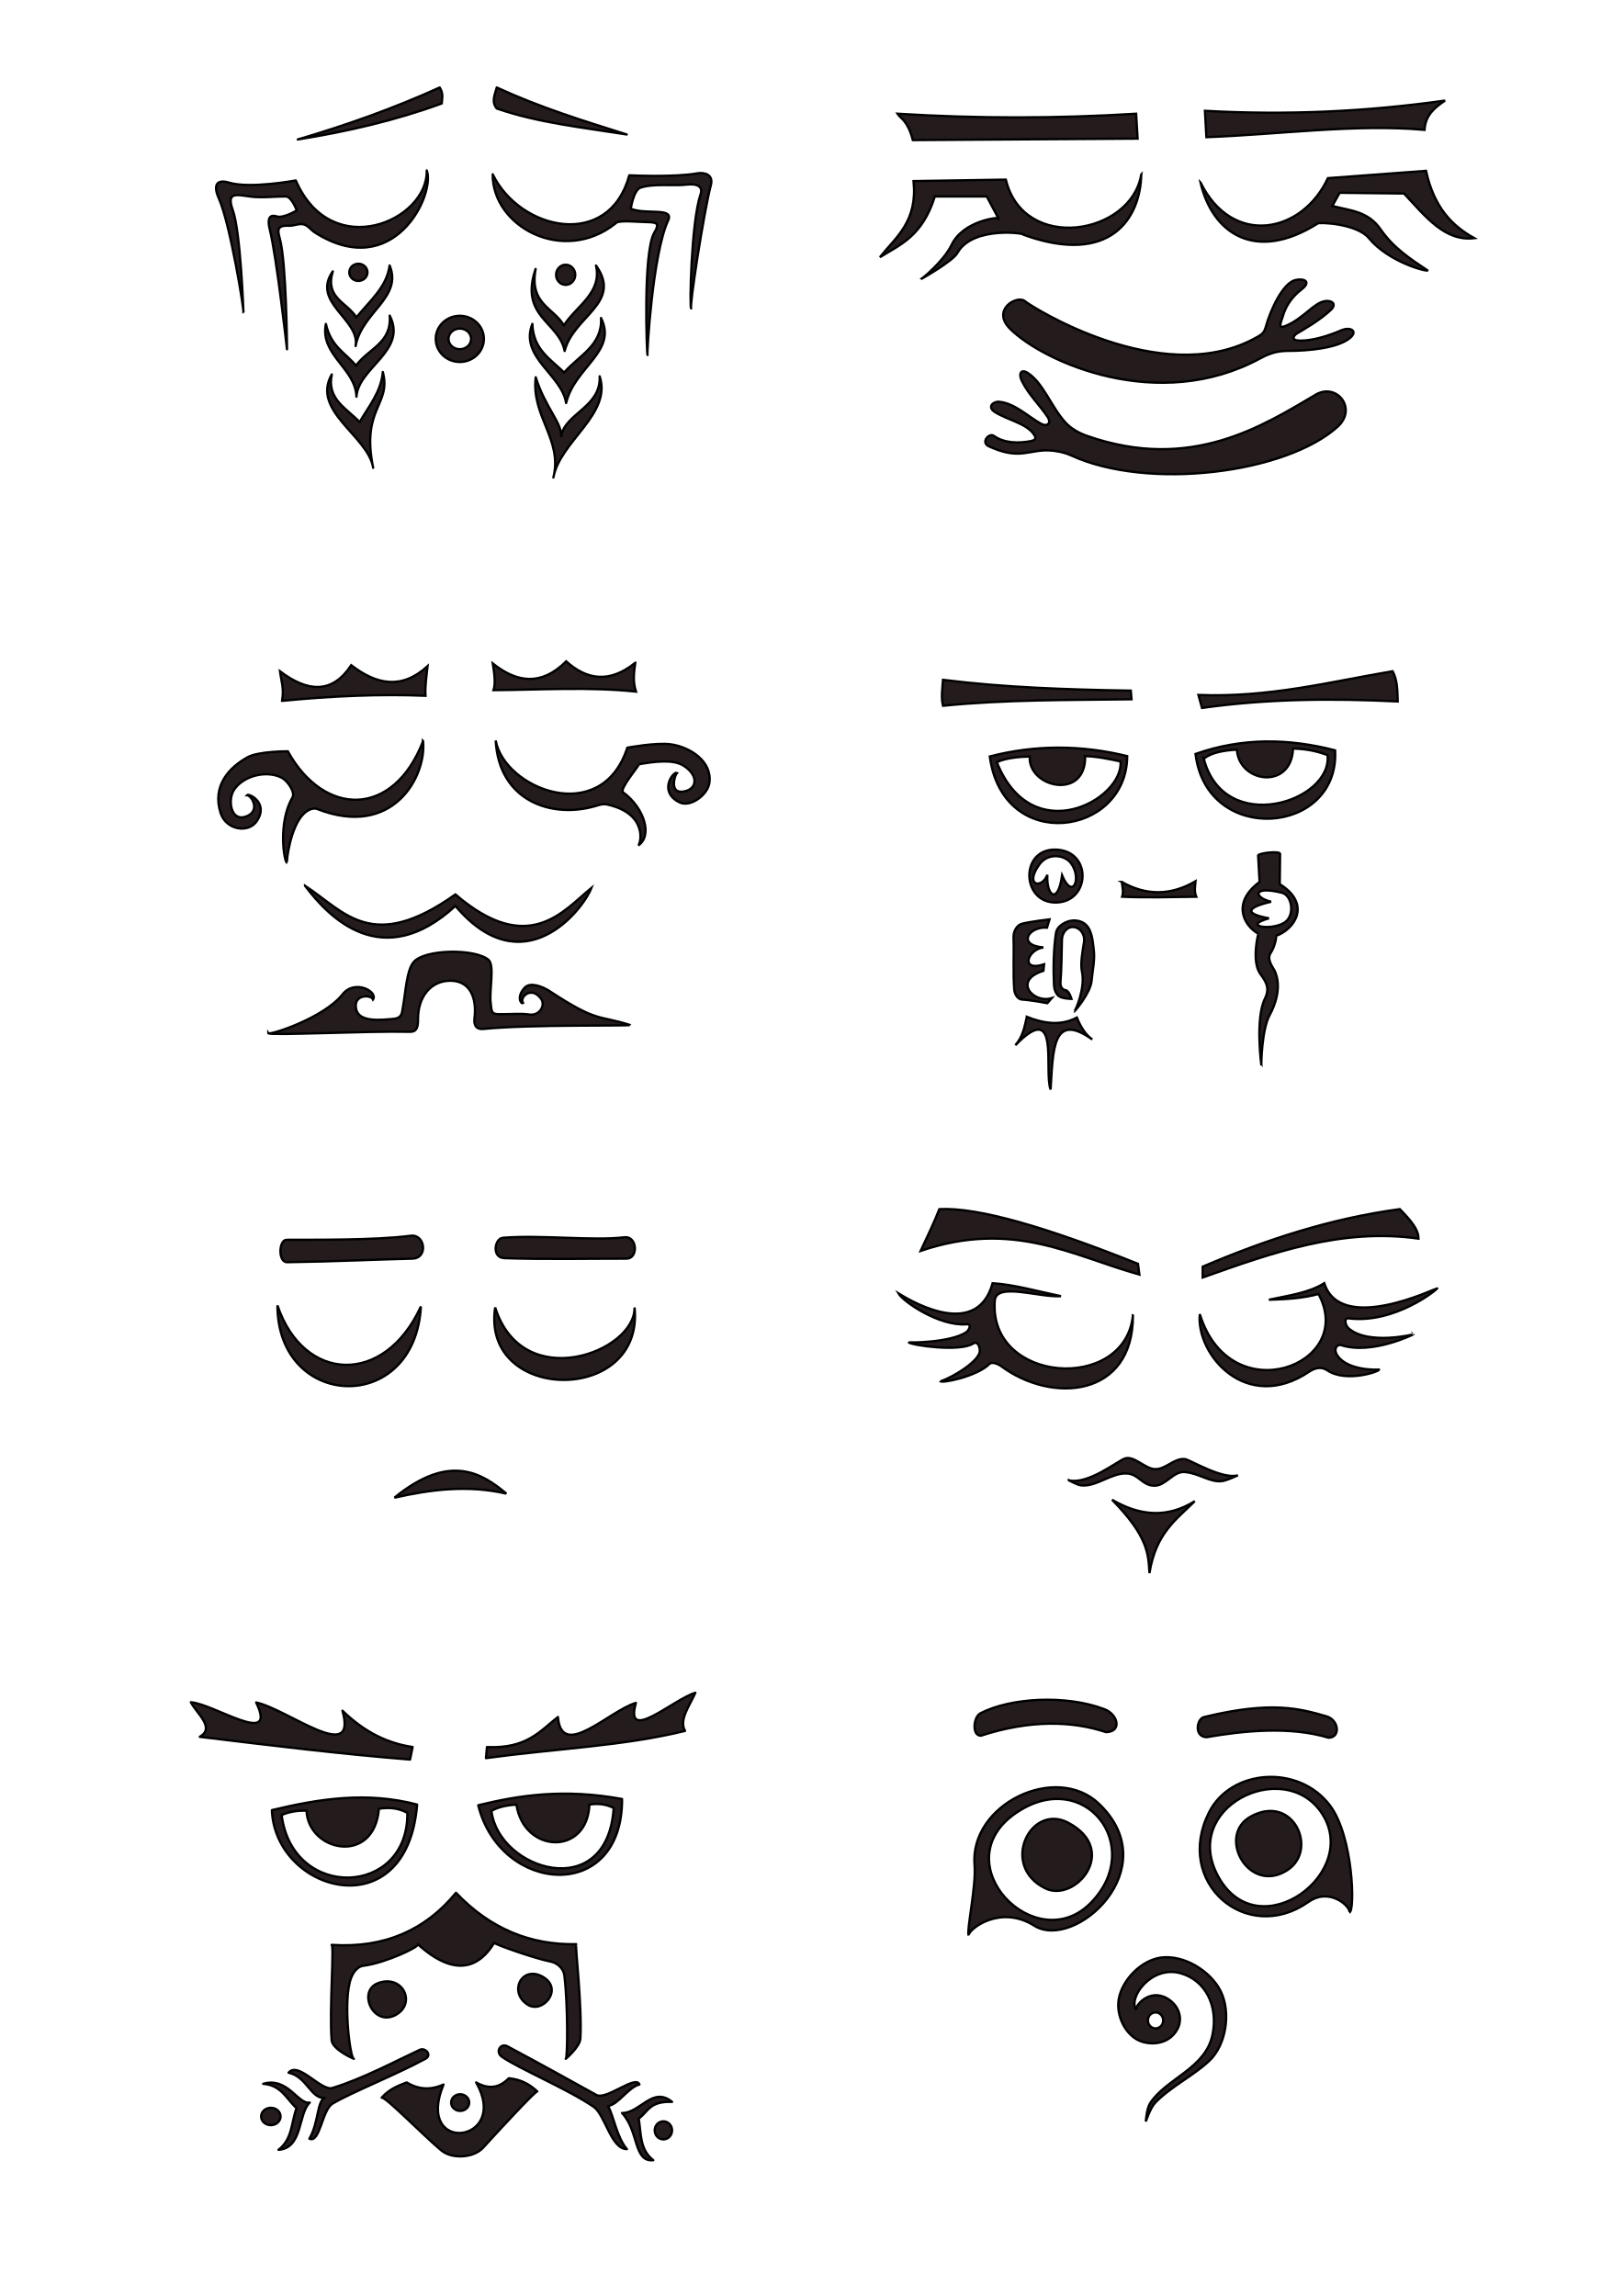
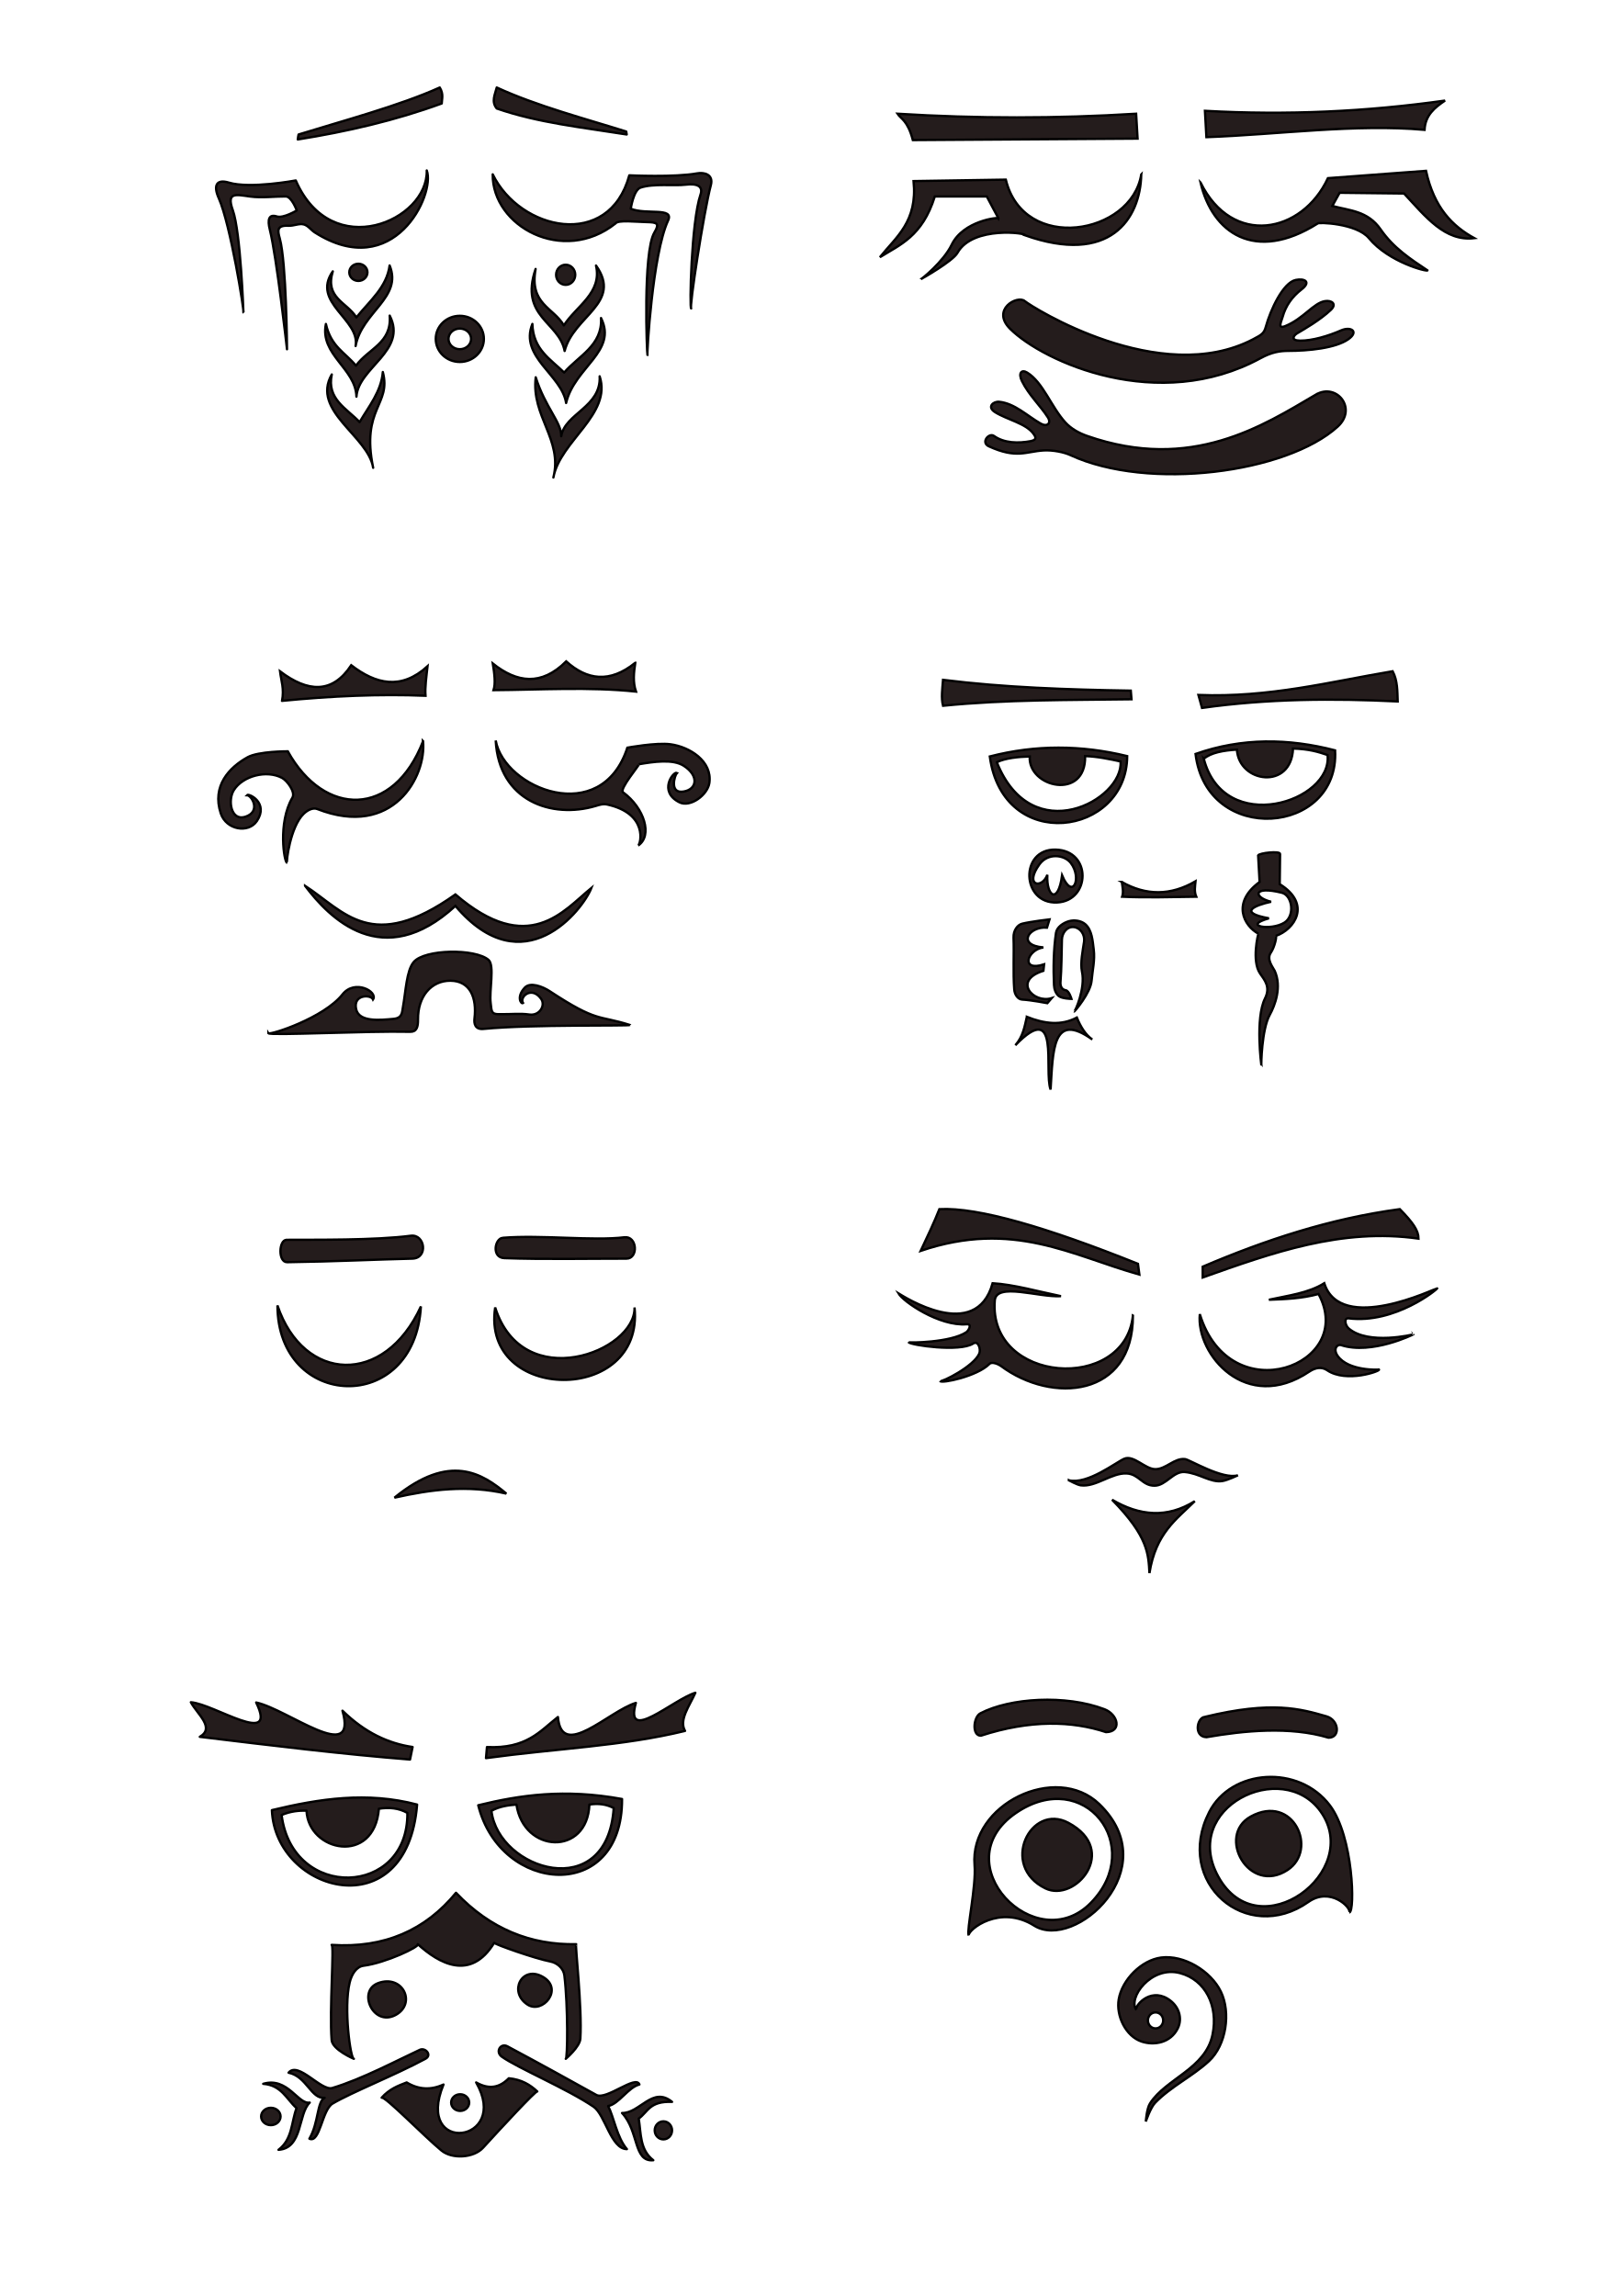
<svg xmlns="http://www.w3.org/2000/svg" width="210mm" height="297mm" viewBox="0 0 210 297" version="1.1" id="svg8">
  <defs id="defs2" />
  <g id="layer1">
    <path id="path838" style="opacity:1;fill:#241c1c;fill-rule:evenodd;stroke:#000000;stroke-width:0.3;stroke-linecap:butt;stroke-linejoin:miter;stroke-miterlimit:4;stroke-dasharray:none;stroke-opacity:1" d="m 170.198,51.037 c 2.657,-1.557 5.403,1.796 2.812,4.151 -6.59,5.989 -24.485,8.358 -34.579,3.682 -0.792,-0.367 -2.234,-0.673 -3.448,-0.603 -2.326,0.135 -3.493,1.114 -7.096,-0.536 -1.074,-0.491 0.018,-1.806 0.669,-1.339 1.314,0.941 3.166,0.974 4.753,0.669 0.93,-0.179 0.565,-0.658 0.335,-0.971 -0.98,-1.333 -3.401,-1.801 -4.954,-2.778 -1.085,-0.683 -0.209,-1.413 0.536,-1.339 2.006,0.2 3.606,1.809 5.356,2.812 0.841,0.482 1.43,-0.028 0.937,-0.803 -0.938,-1.477 -2.46,-2.878 -3.347,-4.686 -0.497,-1.012 -0.069,-1.555 0.669,-1.105 2.057,1.254 3.106,4.434 4.954,6.46 0.743,0.814 1.771,1.377 2.812,1.741 13.5,4.714 22.803,-1.377 29.591,-5.356 z M 132.548,38.951 c -0.967,-0.83 -4.413,1.101 -1.894,3.598 4.29,4.253 19.127,10.999 32.38,3.787 1.442,-0.785 2.492,-0.945 3.598,-0.947 2.558,-0.004 6.101,-0.334 7.764,-1.515 1.406,-0.999 0.305,-1.685 -0.947,-1.136 -1.657,0.726 -3.735,1.343 -5.302,1.326 -1.294,-0.014 -0.829,-0.681 -0.379,-0.947 0.868,-0.513 2.95,-1.701 4.355,-3.03 0.822,-0.777 0.092,-1.273 -0.757,-1.136 -1.493,0.241 -2.774,2.26 -5.113,3.219 -1.086,0.446 -0.532,-0.578 -0.379,-1.136 0.413,-1.507 1.263,-2.669 2.462,-3.598 1.293,-1.002 0.358,-1.451 -0.746,-1.225 -1.658,0.34 -3.284,3.903 -3.866,6.028 -0.24,0.875 -0.511,1.045 -1.637,1.635 -12.065,6.327 -28.705,-4.207 -29.54,-4.923 z m 22.723,-15.338 c 4.11,8.345 13.132,6.616 16.474,-0.568 l 12.687,-0.947 c 1.055,4.812 3.437,7.161 6.249,8.71 -3.793,0.463 -6.288,-2.766 -9.089,-5.775 l -8.332,-0.095 -0.947,1.704 c 2.237,0.599 4.589,0.628 6.249,3.03 1.678,2.429 3.895,3.855 6.059,5.302 0.023,0.209 -4.967,-1.016 -7.574,-4.166 -1.611,-1.946 -6.628,-2.085 -6.628,-1.894 -8.145,5.137 -13.653,1.169 -15.149,-5.302 z m -7.669,-1.041 c -1.275,7.803 -15.203,10.203 -17.516,0.663 l -11.93,0.189 c 0.529,5.263 -2.257,7.211 -4.355,9.847 2.564,-1.603 5.49,-2.681 7.101,-7.858 l 6.722,-2e-6 1.515,2.84 c 0.068,-0.204 -4.553,0.284 -6.059,3.408 -1.056,2.191 -3.955,4.513 -3.977,4.45 0.082,-0.041 4.122,-2.308 4.734,-3.408 1.985,-3.566 9.182,-2.521 8.71,-2.272 10.956,3.892 14.933,-2.065 15.054,-7.858 z m 8.426,-4.829 -0.189,-3.408 c 10.61,0.591 20.95,0.103 31.055,-1.326 -1.335,0.901 -2.558,1.892 -2.651,3.787 -8.963,-0.789 -18.797,0.601 -28.214,0.947 z M 116.074,14.713 c 10.288,0.631 20.577,0.631 30.865,0 l 0.189,3.219 -29.066,0.189 c -0.675,-2.571 -1.557,-2.742 -1.988,-3.408 z" />
    <path id="path831" style="opacity:1;fill:#241c1c;fill-rule:evenodd;stroke:#000000;stroke-width:0.3;stroke-linecap:butt;stroke-linejoin:miter;stroke-miterlimit:4;stroke-dasharray:none;stroke-opacity:1" d="m 143.826,193.998 c 3.567,2.101 7.133,2.423 10.7,0.186 -2.36,2.351 -5.039,4.115 -5.862,9.304 -0.146,-2.391 -0.11,-4.687 -4.838,-9.49 z m -5.583,-2.512 c 2.4,0.582 6.118,-2.349 7.164,-2.791 1.221,-0.515 2.676,1.334 4.001,1.349 1.412,0.016 2.459,-1.47 3.861,-1.303 0.58,0.069 4.898,2.705 6.839,2.093 0,0 -1.32,0.633 -1.996,0.744 -1.551,0.255 -2.993,-1.01 -4.889,-1.163 -1.482,-0.12 -2.421,1.764 -3.908,1.768 -1.584,0.004 -2.001,-1.49 -3.582,-1.582 -1.969,-0.114 -3.999,1.796 -5.955,1.535 -0.469,-0.062 -1.535,-0.651 -1.535,-0.651 z m 8.281,-21.307 c -1.057,10.007 -18.722,8.77 -17.864,-1.954 0.191,-2.384 5.707,-0.372 8.56,-0.558 -2.974,-0.613 -6.088,-1.507 -8.839,-1.675 -2.178,7.806 -11.593,1.66 -12.189,1.303 0.627,1.083 5.279,4.286 8.822,4.007 0.784,-0.062 0.229,0.846 -0.028,1.019 -2.031,1.369 -7.471,1.393 -7.492,1.301 0.302,0.388 6.632,1.302 8.367,0.175 0.678,-0.44 1.018,0.755 0.792,1.292 -0.699,1.664 -4.859,3.73 -5.066,3.557 0.168,0.353 4.788,-0.604 6.369,-2.205 0.366,-0.37 1.26,0.08 1.496,0.256 6.632,4.95 17.111,4.043 17.07,-6.519 z m 8.653,-0.186 c 3.921,12.744 20.336,6.57 15.352,-2.605 -2.197,0.592 -4.308,0.665 -6.42,0.744 2.479,-0.549 5.096,-0.852 7.164,-2.14 2.125,6.665 14.387,0.651 14.608,0.651 0.114,0.068 -5.456,4.644 -11.461,3.891 -0.627,-0.079 -0.463,0.894 0.011,1.305 2.535,2.199 8.388,0.78 8.38,0.758 0.017,0.013 -5.41,2.691 -9.352,1.405 -0.491,-0.16 -1.1,0.464 -0.456,1.389 1.378,1.98 5.338,1.799 5.342,1.766 0.275,0.175 -4.211,1.786 -6.699,0.093 -0.667,-0.454 -1.472,-0.388 -2.326,0.186 -8.13,5.466 -14.656,-2.239 -14.143,-7.443 z m -7.816,-5.117 -0.186,-1.396 c -11.72,-4.698 -20.655,-7.333 -25.68,-7.071 -0.643,1.636 -1.534,3.519 -2.419,5.397 11.964,-4.048 19.571,0.619 28.285,3.07 z m 8.188,0.372 v -1.396 c 8.069,-3.447 16.437,-6.221 25.494,-7.443 1.708,1.744 2.42,2.768 2.419,3.815 -9.954,-1.412 -18.926,1.842 -27.913,5.024 z" />
    <path id="path843" style="opacity:1;fill:#241c1c;fill-rule:evenodd;stroke:#000000;stroke-width:0.3;stroke-linecap:butt;stroke-linejoin:miter;stroke-miterlimit:4;stroke-dasharray:none;stroke-opacity:1" d="m 34.71,133.656 c 0.256,0.256 7.177,-1.982 9.583,-5.024 1.61,-2.036 4.619,-0.333 3.954,0.651 -0.284,-0.659 -2.614,-0.673 -2.187,1.256 0.377,1.705 3.099,1.416 4.838,1.256 1.146,-0.106 1.092,-0.843 1.21,-1.489 0.377,-2.075 0.459,-4.746 1.396,-5.862 1.405,-1.673 7.953,-1.768 9.677,-0.279 0.819,0.707 0.07,3.996 0.279,5.583 0.122,0.925 0.024,1.433 0.977,1.442 1.951,0.019 2.743,-0.132 4.047,0.046 1.307,0.179 2.115,-1.191 1.489,-2.047 -1.243,-1.7 -2.826,-0.204 -2.326,0.558 -0.238,0.204 -0.913,-0.792 0.233,-2 0.717,-0.756 2.317,-0.122 3.21,0.465 6.255,4.112 6.234,3.055 10.374,4.373 -0.063,0.162 -12.73,-0.091 -18.934,0.512 -1.115,0.108 -1.238,-0.727 -1.163,-1.349 0.326,-2.698 -0.57,-4.875 -3.117,-4.885 -2.495,-0.01 -4.221,2.053 -4.187,5.024 0.011,0.965 -0.174,1.602 -1.023,1.582 -5.663,-0.132 -18.121,0.519 -18.33,0.186 z m 4.745,-19.074 c 5.121,3.345 8.615,8.804 19.446,1.117 9.466,8.143 14.016,2.072 17.585,-0.837 -1.053,2.765 -8.767,12.733 -17.585,2.326 -9.432,8.662 -16.33,1.532 -19.446,-2.605 z M 54.714,95.881 c 0.457,4.539 -3.875,12.61 -13.677,8.773 -0.474,-0.185 -1.152,0.024 -1.768,0.624 -1.74,1.696 -2.272,6.27 -2.14,6.327 -0.37,0 -1.226,-5.184 0.69,-8.428 0.424,-0.718 -0.681,-2.2 -1.341,-2.551 -2.018,-1.071 -5.083,-0.249 -6.234,1.582 -0.819,1.304 -0.379,4.045 1.489,3.443 2.063,-0.666 0.831,-2.791 0.186,-2.791 0.228,-0.304 2.893,0.996 1.303,3.35 -1.1,1.627 -3.965,1.146 -4.674,-1.002 -1.168,-3.541 1.099,-5.941 3.475,-7.256 1.415,-0.784 5.2,-0.767 5.2,-0.767 4.721,8.517 13.649,8.616 17.492,-1.303 z m 9.397,-0.093 c 1.11,6.217 13.645,11.297 17.027,0.93 0,0 3.726,-0.692 5.583,-0.442 2.433,0.328 5.432,2.158 5.024,5.001 -0.222,1.55 -2.459,3.208 -3.861,2.512 -2.801,-1.389 -0.788,-4.046 -0.326,-3.815 -0.318,0.339 -1.016,2.712 0.837,2.419 1.775,-0.281 2.021,-2.047 0.047,-3.326 -1.419,-0.919 -3.921,-0.525 -5.815,-0.209 0.145,0.045 -2.582,3.236 -2.047,3.629 2.771,2.037 3.856,5.624 1.954,6.885 0.352,-0.201 1.307,-4.132 -4.001,-5.303 -0.557,-0.123 -1.064,0.059 -1.489,0.186 -5.664,1.69 -12.519,-0.631 -12.933,-8.467 z m 18.05,-10.049 c -0.182,1.241 -0.333,2.481 0.093,3.722 -6.141,-0.634 -12.282,-0.229 -18.423,-0.186 0.275,-0.842 0.122,-2.111 -0.093,-3.443 3.108,2.474 6.259,2.942 9.49,-0.279 2.69,2.419 5.623,2.848 8.932,0.186 z m -45.681,4.919 c 6.418,-0.627 12.632,-0.898 18.553,-0.658 -0.087,-1.097 0.115,-2.483 0.263,-3.816 -3.43,3.119 -6.686,2.309 -9.869,-0.132 -2.469,3.739 -5.627,3.494 -9.211,0.789 0.152,1.224 0.56,2.255 0.263,3.816 z" />
    <path id="path853" style="opacity:1;fill:#241c1c;fill-rule:evenodd;stroke:#000000;stroke-width:0.3;stroke-linecap:butt;stroke-linejoin:miter;stroke-miterlimit:4;stroke-dasharray:none;stroke-opacity:1" d="m 51.016,193.733 c 4.726,-1.071 9.502,-1.671 14.474,-0.526 -3.108,-2.592 -7.301,-5.342 -14.474,0.526 z M 64.042,169.127 c 3.571,11.295 18.159,5.743 18.027,0 1.29,12.632 -19.886,12.357 -18.027,0 z m -28.159,-0.263 c 0.016,13.505 17.763,14.291 18.553,0.132 -4.719,10.338 -15.185,9.85 -18.553,-0.132 z m 29.146,-8.75 c -1.043,0.085 -1.485,2.57 0.197,2.632 4.982,0.182 11.009,0.063 15.79,0.066 1.586,8.4e-4 1.405,-2.966 -0.263,-2.763 -4.028,0.49 -10.778,-0.336 -15.724,0.066 z m -27.961,0.263 c -1.028,0.007 -1.122,2.911 0.066,2.895 6.274,-0.086 11.712,-0.36 16.185,-0.461 2.108,-0.048 1.655,-3.203 -0.197,-2.961 -4.655,0.609 -12.478,0.501 -16.053,0.526 z" />
    <path id="path881" style="opacity:1;fill:#241c1c;fill-rule:evenodd;stroke:#000000;stroke-width:0.3;stroke-linecap:butt;stroke-linejoin:miter;stroke-miterlimit:4;stroke-dasharray:none;stroke-opacity:1" d="m 138.575,129.208 c 0,0 -1.218,-0.011 -1.652,-0.372 -0.395,-0.329 -0.582,-0.905 -0.605,-1.419 -0.096,-2.128 -0.068,-4.536 0.256,-6.746 0.109,-0.744 0.951,-1.308 1.675,-1.512 0.691,-0.195 1.576,-0.077 2.117,0.395 0.874,0.763 0.949,2.152 1.093,3.303 0.167,1.326 -0.163,2.669 -0.279,4.001 -0.14,1.603 -2.207,4.001 -2.248,3.982 0.097,0.082 1.481,-2.987 1.004,-5.153 -0.245,-1.112 0.115,-2.762 0.273,-3.89 0.125,-0.891 -0.47,-1.77 -1.308,-1.871 -0.913,-0.109 -1.535,0.76 -1.558,1.605 -0.049,1.763 -0.044,3.703 -0.186,5.49 -0.037,0.463 0.113,0.982 0.675,1.07 0.442,0.069 0.744,1.117 0.744,1.117 z m -2.559,-0.093 c -2.367,0.736 -5.095,-2.281 -1.07,-3.536 l 0.093,-0.837 c -3.129,1.008 -2.178,-1.907 -0.093,-2.187 -3.498,-0.287 -1.865,-2.76 0.465,-2.559 l 0.326,-1.07 c 0,0 -2.377,0.273 -3.536,0.558 -0.591,0.146 -1.153,0.864 -1.117,1.814 0.081,2.114 -0.075,4.476 0.093,6.699 0.049,0.648 0.462,1.275 1.023,1.303 1.095,0.053 3.257,0.465 3.257,0.465 z m -3.21,2.419 c 2.274,0.903 4.441,1.169 6.467,0.093 0.501,1.223 1.129,2.234 2,2.838 -5.175,-3.714 -5.078,1.45 -5.397,6.467 -0.898,-2.445 1.324,-11.812 -4.559,-5.722 1.007,-1.14 1.197,-2.416 1.489,-3.675 z m 32.984,-16.05 c 1.348,0.337 1.73,2.971 0.326,3.861 -1.723,1.092 -5.553,0.449 -2,-0.558 -4.107,-0.743 -1.807,-1.687 0.279,-2.14 -2.301,-0.563 -2.429,-2.118 1.396,-1.163 z m -3.07,-4.838 c 0.186,-0.32 2.838,-0.607 2.838,-0.186 l -0.046,3.908 c 4.17,2.592 1.911,5.88 -0.512,6.699 0.158,0 -0.117,1.402 -0.651,2.187 -0.591,0.867 0.341,1.947 0.512,2.326 0.941,2.082 0.052,4.448 -0.651,5.722 -1.031,1.867 -1.111,6.495 -1.07,6.513 0,0 -0.821,-6.067 0.465,-8.653 0.757,-1.523 -0.066,-2.395 -0.651,-3.257 -1.086,-1.599 -0.246,-5.137 -0.186,-5.117 -1.894,-1.019 -3.523,-4.01 0.14,-6.699 z m -28.285,1.163 c 1.097,-1.521 3.222,-1.246 4.047,-0.186 1.489,1.912 0.287,4.925 -1.117,1.628 -0.536,3.845 -2.062,2.648 -1.907,-0.093 -0.679,1.867 -3.047,1.456 -1.023,-1.349 z m 2.093,-1.907 c -4.681,-0.114 -4.432,7.053 0.186,6.839 4.331,-0.201 4.519,-6.724 -0.186,-6.839 z m 8.56,4.187 c 0.094,0.652 0.248,1.315 0.046,1.907 3.135,0.142 6.325,0.045 9.583,0 -0.289,-0.667 -0.161,-1.334 -0.093,-2 -3.242,1.891 -6.419,1.862 -9.537,0.093 z m -16.165,-15.492 c 1.088,-0.535 2.797,-0.703 4.255,-0.744 -0.241,4.033 7.292,5.736 7.164,-0.046 1.598,0.045 3.232,0.402 4.587,0.692 0.369,4.979 -11.471,11.444 -16.006,0.099 z m 16.862,-0.791 c -5.924,-1.446 -11.848,-1.485 -17.771,0.046 1.704,12.625 17.715,10.305 17.771,-0.046 z m 9.906,0.347 c 0.925,-0.799 2.569,-1.087 4.283,-1.185 0.272,4.335 7.052,5.242 7.257,-0.14 2.064,0.06 3.247,0.423 4.466,0.837 0.667,6.044 -13.357,10.584 -16.007,0.487 z m -1.067,-0.626 c 6.017,-2.12 12.034,-2.026 18.05,-0.465 0.599,11.001 -16.614,12.389 -18.05,0.465 z m -8.281,-7.071 c -8.098,0.115 -16.162,0.022 -24.377,0.837 -0.266,-1.028 -0.085,-2.205 0,-3.35 7.944,0.992 16.095,1.262 24.284,1.396 z m 8.653,-0.558 0.465,1.675 c 8.578,-1.205 16.976,-1.237 25.308,-0.837 -0.047,-1.337 -0.009,-2.69 -0.651,-3.908 -8.163,1.376 -15.922,3.424 -25.122,3.07 z" />
-     <path id="path874" style="color:#000000;clip-rule:nonzero;display:inline;overflow:visible;visibility:visible;opacity:1;isolation:auto;mix-blend-mode:normal;color-interpolation:sRGB;color-interpolation-filters:linearRGB;solid-color:#000000;solid-opacity:1;fill:#241c1c;fill-opacity:1;fill-rule:evenodd;stroke:#000000;stroke-width:0.3;stroke-linecap:round;stroke-linejoin:round;stroke-miterlimit:4;stroke-dasharray:none;stroke-dashoffset:0;stroke-opacity:1;paint-order:normal;color-rendering:auto;image-rendering:auto;shape-rendering:auto;text-rendering:auto;enable-background:accumulate" d="m 74.4,35.546 a 1.239,1.303 0 0 1 -1.239,1.303 1.239,1.303 0 0 1 -1.239,-1.303 1.239,1.303 0 0 1 1.239,-1.303 1.239,1.303 0 0 1 1.239,1.303 z M 47.524,35.228 a 1.175,1.112 0 0 1 -1.175,1.112 1.175,1.112 0 0 1 -1.175,-1.112 1.175,1.112 0 0 1 1.175,-1.112 1.175,1.112 0 0 1 1.175,1.112 z M 42.91,48.44 c -0.681,3.187 1.933,4.39 3.601,6.163 1.198,-2.066 2.792,-3.943 3.001,-6.481 1.131,4.264 -2.846,4.645 -1.25,12.39 -0.635,-4.126 -8.062,-7.34 -5.351,-12.072 z m -0.761,-6.534 c 0.668,2.963 2.484,3.684 3.891,5.396 1.606,-2.221 4.647,-2.903 4.361,-6.476 2.334,4.544 -4.067,6.715 -4.301,10.484 -0.104,-3.66 -4.756,-5.412 -3.951,-9.404 z m 0.891,-6.803 c -1.054,3.46 1.856,4 3.051,5.957 1.76,-2.179 3.924,-3.902 4.301,-6.72 1.704,4.167 -3.595,6.003 -4.401,10.42 0.607,-3.455 -5.771,-5.607 -2.951,-9.658 z m 26.248,13.702 c 1.214,3.875 3.359,5.86 3.297,7.625 0.478,-2.962 5.178,-3.768 4.971,-7.752 1.609,4.917 -5.11,8.344 -5.985,13.089 1.234,-4.924 -2.884,-7.897 -2.283,-12.962 z m -0.433,-6.904 c 0.097,3.323 2.359,4.56 4.109,6.29 1.862,-2.17 4.978,-3.509 4.768,-7.053 2.164,4.319 -3.433,6.357 -4.514,10.992 -0.55,-3.648 -6.077,-5.951 -4.362,-10.23 z m 0.418,-7.11 c -0.833,4.576 2.324,4.987 3.652,7.307 1.581,-2.498 4.979,-4.2 4.159,-7.752 3.454,4.848 -2.912,6.518 -4.058,11.056 -0.708,-3.779 -5.882,-4.4 -3.754,-10.611 z m -8.343,9.046 a 1.461,1.334 0 0 1 -1.461,1.334 1.461,1.334 0 0 1 -1.461,-1.334 1.461,1.334 0 0 1 1.461,-1.334 1.461,1.334 0 0 1 1.461,1.334 z m 1.652,0 a 3.113,2.986 0 0 1 -3.113,2.986 3.113,2.986 0 0 1 -3.113,-2.986 3.113,2.986 0 0 1 3.113,-2.986 3.113,2.986 0 0 1 3.113,2.986 z M 63.726,22.553 c 3.542,7.282 15.028,9.807 17.664,0.127 0,0 5.893,0.278 8.768,-0.254 0.921,-0.17 2.149,0.135 1.779,1.525 -0.911,3.425 -2.844,16.024 -2.542,15.948 -0.239,0.152 0.001,-11.247 1.207,-14.741 0.353,-1.022 -0.383,-1.457 -1.906,-1.271 -1.538,0.188 -4.157,-0.18 -5.846,0.381 -0.918,0.305 -1.271,2.732 -1.271,2.732 1.996,0.821 5.642,-0.231 4.829,1.525 -2.028,4.379 -2.764,17.353 -2.669,17.409 -0.066,0 -0.618,-13.321 0.89,-15.849 0.721,-1.21 0.356,-1.332 -1.046,-1.357 -1.282,-0.022 -3.663,-0.305 -3.974,0.177 -6.795,5.406 -15.954,0.347 -15.885,-6.354 z m -8.532,-0.503 c 0.171,6.477 -12.286,11.967 -16.94,1.293 0,0 -5.907,1.108 -8.662,0.276 -1.583,-0.478 -2.046,0.355 -1.298,2.019 1.504,3.343 3.341,14.8 3.188,14.781 0,0 -0.351,-10.382 -1.378,-13.245 -0.854,-2.381 0.436,-1.997 2.264,-1.749 1.498,0.203 3.307,-0.033 4.592,-0.013 0.767,0.012 1.422,1.81 1.422,1.81 0,0 -1.73,1.052 -2.586,0.776 -1.049,-0.338 -1.216,0.45 -0.905,1.681 0.887,3.511 2.228,15.5 2.228,15.5 0,0 -0.068,-11.203 -0.935,-14.337 -0.258,-0.931 -0.467,-1.716 1.119,-1.642 0.741,0.035 1.356,-0.333 1.985,-0.169 0.567,0.148 0.928,0.719 1.422,1.034 10.214,6.508 15.632,-4.929 14.483,-8.017 z m 25.862,-4.655 c -5.603,-1.766 -11.207,-3.489 -16.81,-6.078 -0.218,0.905 -0.737,1.81 0,2.716 5.357,1.859 11.135,2.456 16.81,3.362 z M 38.512,18.041 c 6.278,-1.847 12.422,-4.03 18.362,-6.724 0.537,0.874 0.262,1.533 0.259,2.069 -6.021,2.202 -12.261,3.637 -18.621,4.655 z" />
+     <path id="path874" style="color:#000000;clip-rule:nonzero;display:inline;overflow:visible;visibility:visible;opacity:1;isolation:auto;mix-blend-mode:normal;color-interpolation:sRGB;color-interpolation-filters:linearRGB;solid-color:#000000;solid-opacity:1;fill:#241c1c;fill-opacity:1;fill-rule:evenodd;stroke:#000000;stroke-width:0.3;stroke-linecap:round;stroke-linejoin:round;stroke-miterlimit:4;stroke-dasharray:none;stroke-dashoffset:0;stroke-opacity:1;paint-order:normal;color-rendering:auto;image-rendering:auto;shape-rendering:auto;text-rendering:auto;enable-background:accumulate" d="m 74.4,35.546 c 0,0.719 -0.555,1.303 -1.239,1.303 -0.684,0 -1.239,-0.583 -1.239,-1.303 0,-0.719 0.555,-1.303 1.239,-1.303 0.684,0 1.239,0.583 1.239,1.303 z M 47.524,35.228 c 0,0.614 -0.526,1.112 -1.175,1.112 -0.649,0 -1.175,-0.498 -1.175,-1.112 0,-0.614 0.526,-1.112 1.175,-1.112 0.649,0 1.175,0.498 1.175,1.112 z M 42.91,48.44 c -0.681,3.187 1.933,4.39 3.601,6.163 1.198,-2.066 2.792,-3.943 3.001,-6.481 1.131,4.264 -2.846,4.645 -1.25,12.39 -0.635,-4.126 -8.062,-7.34 -5.351,-12.072 z m -0.761,-6.534 c 0.668,2.963 2.484,3.684 3.891,5.396 1.606,-2.221 4.647,-2.903 4.361,-6.476 2.334,4.544 -4.067,6.715 -4.301,10.484 -0.104,-3.66 -4.756,-5.412 -3.951,-9.404 z m 0.891,-6.803 c -1.054,3.46 1.856,4 3.051,5.957 1.76,-2.179 3.924,-3.902 4.301,-6.72 1.704,4.167 -3.595,6.003 -4.401,10.42 0.607,-3.455 -5.771,-5.607 -2.951,-9.658 z m 26.248,13.702 c 1.214,3.875 3.359,5.86 3.297,7.625 0.478,-2.962 5.178,-3.768 4.971,-7.752 1.609,4.917 -5.11,8.344 -5.985,13.089 1.234,-4.924 -2.884,-7.897 -2.283,-12.962 z m -0.433,-6.904 c 0.097,3.323 2.359,4.56 4.109,6.29 1.862,-2.17 4.978,-3.509 4.768,-7.053 2.164,4.319 -3.433,6.357 -4.514,10.992 -0.55,-3.648 -6.077,-5.951 -4.362,-10.23 z m 0.418,-7.11 c -0.833,4.576 2.324,4.987 3.652,7.307 1.581,-2.498 4.979,-4.2 4.159,-7.752 3.454,4.848 -2.912,6.518 -4.058,11.056 -0.708,-3.779 -5.882,-4.4 -3.754,-10.611 z m -8.343,9.046 c 0,0.737 -0.654,1.334 -1.461,1.334 -0.807,0 -1.461,-0.597 -1.461,-1.334 0,-0.737 0.654,-1.334 1.461,-1.334 0.807,0 1.461,0.597 1.461,1.334 z m 1.652,0 c 0,1.649 -1.394,2.986 -3.113,2.986 -1.719,0 -3.113,-1.337 -3.113,-2.986 0,-1.649 1.394,-2.986 3.113,-2.986 1.719,0 3.113,1.337 3.113,2.986 z M 63.726,22.553 c 3.542,7.282 15.028,9.807 17.664,0.127 0,0 5.893,0.278 8.768,-0.254 0.921,-0.17 2.149,0.135 1.779,1.525 -0.911,3.425 -2.844,16.024 -2.542,15.948 -0.239,0.152 0.001,-11.247 1.207,-14.741 0.353,-1.022 -0.383,-1.457 -1.906,-1.271 -1.538,0.188 -4.157,-0.18 -5.846,0.381 -0.918,0.305 -1.271,2.732 -1.271,2.732 1.996,0.821 5.642,-0.231 4.829,1.525 -2.028,4.379 -2.764,17.353 -2.669,17.409 -0.066,0 -0.618,-13.321 0.89,-15.849 0.721,-1.21 0.356,-1.332 -1.046,-1.357 -1.282,-0.022 -3.663,-0.305 -3.974,0.177 -6.795,5.406 -15.954,0.347 -15.885,-6.354 z m -8.532,-0.503 c 0.171,6.477 -12.286,11.967 -16.94,1.293 0,0 -5.907,1.108 -8.662,0.276 -1.583,-0.478 -2.046,0.355 -1.298,2.019 1.504,3.343 3.341,14.8 3.188,14.781 0,0 -0.351,-10.382 -1.378,-13.245 -0.854,-2.381 0.436,-1.997 2.264,-1.749 1.498,0.203 3.307,-0.033 4.592,-0.013 0.767,0.012 1.422,1.81 1.422,1.81 0,0 -1.73,1.052 -2.586,0.776 -1.049,-0.338 -1.216,0.45 -0.905,1.681 0.887,3.511 2.228,15.5 2.228,15.5 0,0 -0.068,-11.203 -0.935,-14.337 -0.258,-0.931 -0.467,-1.716 1.119,-1.642 0.741,0.035 1.356,-0.333 1.985,-0.169 0.567,0.148 0.928,0.719 1.422,1.034 10.214,6.508 15.632,-4.929 14.483,-8.017 z m 25.862,-4.655 c -0.038,-0.255 -0.053,-0.26 -0.064,-0.381 -5.177,-1.631 -11.57,-3.304 -16.747,-5.696 -0.218,0.905 -0.737,1.81 0,2.716 5.357,1.859 11.135,2.456 16.81,3.362 z M 38.512,18.041 c 0.046,-0.303 0.055,-0.471 0.103,-0.644 5.432,-1.686 13.09,-3.736 18.259,-6.08 0.537,0.874 0.262,1.533 0.259,2.069 -6.021,2.202 -12.261,3.637 -18.621,4.655 z" />
    <path id="path853-3" style="opacity:1;fill:#241c1c;fill-rule:evenodd;stroke:#000000;stroke-width:0.3;stroke-linecap:butt;stroke-linejoin:miter;stroke-miterlimit:4;stroke-dasharray:none;stroke-opacity:1" d="m 155.836,222.083 c -1.043,0.085 -1.485,2.57 0.197,2.632 4.845,-0.842 10.809,-1.436 15.79,0.066 1.586,8.5e-4 1.352,-2.299 -0.263,-2.763 -3.346,-0.962 -7.013,-2.044 -15.724,0.066 z m -29.04,-0.456 c -0.911,0.476 -1.122,2.911 0.066,2.895 6.369,-2.073 11.786,-1.92 16.185,-0.461 2.108,-0.048 1.548,-2.293 -0.197,-2.961 -5.041,-1.93 -12.238,-1.468 -16.053,0.526 z m 23.644,39.724 a 0.988,1.033 0 0 1 -0.988,1.033 0.988,1.033 0 0 1 -0.988,-1.033 0.988,1.033 0 0 1 0.988,-1.033 0.988,1.033 0 0 1 0.988,1.033 z m -3.459,-1.348 c -1.173,-1.482 1.86,-5.785 5.661,-4.762 3.22,0.866 4.95,4.189 4.178,7.952 -0.903,4.408 -6.024,5.672 -8.087,8.896 -0.431,0.673 -0.539,2.336 -0.539,2.336 0,0 0.592,-1.784 1.213,-2.426 2.037,-2.105 4.84,-3.419 6.964,-5.391 2.22,-2.061 2.85,-6.261 1.528,-8.986 -1.295,-2.667 -4.788,-4.786 -7.728,-4.403 -2.541,0.331 -5.045,2.866 -5.481,5.391 -0.369,2.135 0.899,4.797 2.965,5.481 1.65,0.546 3.758,0.147 4.673,-1.707 0.646,-1.312 0.172,-2.957 -1.348,-3.864 -2.348,-1.401 -4.31,1.054 -3.999,1.483 z m 14.781,-25.025 c -4.48,2.469 -0.236,10.196 4.762,6.919 4.005,-2.625 0.736,-9.949 -4.762,-6.919 z m -4.186,7.78 c -4.922,-8.924 8.24,-15.372 13.209,-8.447 5.579,7.775 -7.987,17.914 -13.209,8.447 z m 16.946,4.62 c 0.748,-0.093 0.524,-9.812 -2.516,-13.838 -4.032,-5.341 -12.773,-4.74 -15.624,0.872 -4.618,9.092 4.858,17.246 12.839,11.618 2.832,-1.997 5.546,0.722 5.302,1.348 z m -36.347,-11.591 c -4.904,-2.619 -8.933,5.587 -2.965,8.491 3.857,1.877 9.628,-4.934 2.965,-8.491 z m -6.784,-1.258 c -9.459,6.479 2.593,18.892 9.705,11.592 7.11,-7.298 -0.853,-17.654 -9.705,-11.592 z m -6.11,15.815 c -0.298,-0.548 0.993,-6.372 0.764,-9.076 -0.666,-7.859 10.528,-13.302 16.129,-7.907 8.704,8.382 -3.191,19.026 -8.409,15.74 -4.466,-2.812 -8.542,0.514 -8.484,1.243 z" />
    <path id="path1630-6-7" style="color:#000000;clip-rule:nonzero;display:inline;overflow:visible;visibility:visible;opacity:1;isolation:auto;mix-blend-mode:normal;color-interpolation:sRGB;color-interpolation-filters:linearRGB;solid-color:#000000;solid-opacity:1;fill:#241c1c;fill-opacity:1;fill-rule:evenodd;stroke:#000000;stroke-width:0.3;stroke-linecap:round;stroke-linejoin:round;stroke-miterlimit:4;stroke-dasharray:none;stroke-dashoffset:0;stroke-opacity:1;paint-order:normal;color-rendering:auto;image-rendering:auto;shape-rendering:auto;text-rendering:auto;enable-background:accumulate" d="m 53.032,227.607 c -8.588,-0.675 -17.895,-1.811 -27.192,-2.94 2.008,-1.166 -0.32,-2.921 -1.157,-4.473 3.024,0.226 11.307,5.908 8.448,0.032 4.098,0.879 13.159,8.166 11.162,1.063 2.917,2.854 5.955,4.237 9.069,4.695 z m 9.823,-0.184 0.125,-1.432 c 5.125,0.238 6.849,-2.05 9.18,-3.887 0.475,5.657 6.597,-0.785 10.082,-1.824 -1.526,5.373 4.835,-0.458 7.692,-1.311 -0.76,1.706 -2.161,3.536 -1.334,4.934 -8.084,1.981 -16.557,2.262 -25.744,3.52 z M 36.287,273.777 c 1e-6,0.62 -0.563,1.123 -1.258,1.123 -0.695,0 -1.258,-0.503 -1.258,-1.123 -10e-7,-0.62 0.563,-1.123 1.258,-1.123 0.695,0 1.258,0.503 1.258,1.123 z m 50.634,1.797 c 2e-6,0.645 -0.503,1.168 -1.123,1.168 -0.62,0 -1.123,-0.523 -1.123,-1.168 -2e-6,-0.645 0.503,-1.168 1.123,-1.168 0.62,0 1.123,0.523 1.123,1.168 z m -26.238,-3.594 c 0,0.596 -0.523,1.078 -1.168,1.078 -0.645,0 -1.168,-0.483 -1.168,-1.078 0,-0.596 0.523,-1.078 1.168,-1.078 0.645,0 1.168,0.483 1.168,1.078 z m 23.812,7.458 c -2.599,0.249 -1.83,-3.739 -4.044,-6.11 2.301,0.052 3.954,-3.526 6.47,-1.438 -2.931,-0.121 -3.113,1.304 -4.313,2.157 0.311,1.92 0.12,4.032 1.887,5.391 z m -19.589,-13.389 c -0.884,-0.629 -0.164,-1.82 0.719,-1.348 4.808,2.572 7.756,4.215 11.502,6.29 1.29,0.714 5.112,-2.649 5.571,-1.348 -1.436,0.351 -2.649,2.517 -4.044,2.786 0.726,1.378 1.141,4.094 2.426,5.571 -2.063,0 -2.815,-4.46 -4.313,-5.481 -3.359,-2.29 -9.815,-5.014 -11.861,-6.47 z m -28.889,12.041 c 3.175,-0.214 2.507,-4.649 4.044,-6.11 -1.499,0.289 -2.853,-3.365 -6.02,-2.426 2.372,0.181 3.007,1.975 4.313,3.145 -0.691,1.832 -0.518,4.01 -2.336,5.391 z m 3.999,-1.438 c 1.375,0.636 1.621,-3.723 3.002,-4.541 2.462,-1.457 8.154,-3.711 12.004,-5.793 0.898,-0.485 -0.015,-1.494 -0.719,-1.168 -2.889,1.339 -7.482,3.793 -11.322,4.942 -1.462,0.438 -4.403,-3.509 -5.661,-1.977 2.355,0.483 2.916,3.437 4.669,3.245 -0.996,0.459 -0.77,3.253 -1.973,5.292 z m 9.345,-5.302 c 0.372,-0.279 5.476,4.969 7.728,6.829 1.389,1.147 4.18,0.974 5.391,-0.359 2.219,-2.442 6.868,-7.451 7.009,-7.278 -0.929,-0.868 -2.04,-1.554 -3.684,-1.707 -1.135,1.162 -2.49,1.53 -4.223,0.539 4.501,7.846 -8.011,9.453 -4.223,0.27 -1.647,0.746 -3.235,0.662 -4.762,-0.27 -1.116,0.433 -2.235,0.845 -3.235,1.977 z m 18.87,-12.041 c -2.528,-1.644 -0.725,-5.152 1.977,-3.594 2.742,1.581 -0.041,4.853 -1.977,3.594 z m -19.319,-2.786 c 3.202,-1.175 4.988,2.663 2.246,4.133 -2.898,1.554 -4.989,-3.127 -2.246,-4.133 z m -6.02,-4.942 c 6.832,0.45 12.127,-1.919 16.084,-6.739 4.444,4.676 9.664,6.766 15.545,6.649 -0.177,-0.035 0.794,8.132 0.539,12.221 -0.067,1.07 -1.887,2.606 -1.887,2.606 0.231,0.105 0.306,-6.775 -0.18,-10.783 -0.116,-0.957 -0.967,-1.636 -1.797,-1.797 -2.031,-0.394 -7.153,-2.206 -7.278,-2.426 -3.061,5.008 -7.147,2.67 -9.884,0.18 0.282,0.322 -4.154,2.423 -7.009,2.786 -0.944,0.12 -1.54,1.104 -1.797,2.157 -0.806,3.303 0.104,9.957 0.539,9.884 0,0 -2.776,-1.176 -2.875,-2.426 -0.31,-3.899 0.361,-12.356 0,-12.31 z m 20.667,-17.342 c 1.078,-0.588 2.157,-0.721 3.235,-0.809 0.938,6.321 9.164,6.68 9.435,0 1.13,-0.178 2.184,-0.051 3.145,0.449 -0.839,12.454 -14.909,8.033 -15.815,0.359 z m -1.707,-0.719 c 5.408,-1.326 11.179,-2.168 18.6,-0.809 0.067,13.548 -15.734,12.319 -18.6,0.809 z m -25.429,1.258 c 1.174,-0.49 2.214,-0.579 3.219,-0.565 0.233,5.325 8.764,7.111 9.361,-0.243 1.331,-0.21 2.573,-0.09 3.684,0.539 0.126,10.847 -14.861,11.372 -16.264,0.27 z m 17.522,-1.348 c -1.283,16.131 -18.343,11.397 -18.78,0.719 6.13,-1.477 12.315,-2.427 18.78,-0.719 z" />
    <flowRoot xml:space="preserve" id="flowRoot1120-57" style="font-style:normal;font-variant:normal;font-weight:normal;font-stretch:normal;font-size:18.667px;line-height:100%;font-family:'Times New Roman';-inkscape-font-specification:'Times New Roman, ';text-align:center;letter-spacing:0px;word-spacing:0px;text-anchor:middle;fill:#241c1c;fill-opacity:1;stroke:none;stroke-width:1px;stroke-linecap:round;stroke-linejoin:round;stroke-opacity:1;" transform="matrix(0.2645833,0,0,0.2645833,11.97417,-83.19971)">
      <flowRegion id="flowRegion1122-3" style="font-style:normal;font-variant:normal;font-weight:normal;font-stretch:normal;font-size:18.667px;line-height:100%;font-family:'Times New Roman';-inkscape-font-specification:'Times New Roman, ';text-align:center;text-anchor:middle;stroke-linecap:round;stroke-linejoin:round;fill:#241c1c;">
        <rect id="rect1124-2" width="227" height="70" x="64" y="579.52" style="font-style:normal;font-variant:normal;font-weight:normal;font-stretch:normal;font-size:18.667px;line-height:100%;font-family:'Times New Roman';-inkscape-font-specification:'Times New Roman, ';text-align:center;text-anchor:middle;stroke-linecap:round;stroke-linejoin:round;fill:#241c1c;" />
      </flowRegion>
      <flowPara style="font-style:normal;font-variant:normal;font-weight:normal;font-stretch:normal;font-size:18.667px;line-height:100%;font-family:'Times New Roman';-inkscape-font-specification:'Times New Roman, ';text-align:center;text-anchor:middle;stroke-linecap:round;stroke-linejoin:round;fill:#241c1c;" id="flowPara1211">Печальный Митр</flowPara>
    </flowRoot>
    <flowRoot xml:space="preserve" id="flowRoot1120-57-5" style="font-style:normal;font-variant:normal;font-weight:normal;font-stretch:normal;font-size:18.667px;line-height:100%;font-family:'Times New Roman';-inkscape-font-specification:'Times New Roman, ';text-align:center;letter-spacing:0px;word-spacing:0px;text-anchor:middle;fill:#241c1c;fill-opacity:1;stroke:none;stroke-width:1px;stroke-linecap:round;stroke-linejoin:round;stroke-opacity:1;" transform="matrix(0.2645833,0,0,0.2645833,104.5268,-83.40185)">
      <flowRegion id="flowRegion1122-3-3" style="font-style:normal;font-variant:normal;font-weight:normal;font-stretch:normal;font-size:18.667px;line-height:100%;font-family:'Times New Roman';-inkscape-font-specification:'Times New Roman, ';text-align:center;text-anchor:middle;stroke-linecap:round;stroke-linejoin:round;fill:#241c1c;">
        <rect id="rect1124-2-5" width="227" height="70" x="64" y="579.52" style="font-style:normal;font-variant:normal;font-weight:normal;font-stretch:normal;font-size:18.667px;line-height:100%;font-family:'Times New Roman';-inkscape-font-specification:'Times New Roman, ';text-align:center;text-anchor:middle;stroke-linecap:round;stroke-linejoin:round;fill:#241c1c;" />
      </flowRegion>
      <flowPara style="font-style:normal;font-variant:normal;font-weight:normal;font-stretch:normal;font-size:18.667px;line-height:100%;font-family:'Times New Roman';-inkscape-font-specification:'Times New Roman, ';text-align:center;text-anchor:middle;stroke-linecap:round;stroke-linejoin:round;fill:#241c1c;" id="flowPara1211-6">Обнимающий Сит</flowPara>
    </flowRoot>
    <flowRoot xml:space="preserve" id="flowRoot1120-57-5-2" style="font-style:normal;font-variant:normal;font-weight:normal;font-stretch:normal;font-size:18.667px;line-height:100%;font-family:'Times New Roman';-inkscape-font-specification:'Times New Roman, ';text-align:center;letter-spacing:0px;word-spacing:0px;text-anchor:middle;fill:#241c1c;fill-opacity:1;stroke:none;stroke-width:1px;stroke-linecap:round;stroke-linejoin:round;stroke-opacity:1;" transform="matrix(0.2645833,0,0,0.2645833,12.0969,-11.24373)">
      <flowRegion id="flowRegion1122-3-3-9" style="font-style:normal;font-variant:normal;font-weight:normal;font-stretch:normal;font-size:18.667px;line-height:100%;font-family:'Times New Roman';-inkscape-font-specification:'Times New Roman, ';text-align:center;text-anchor:middle;stroke-linecap:round;stroke-linejoin:round;fill:#241c1c;">
        <rect id="rect1124-2-5-1" width="227" height="70" x="64" y="579.52" style="font-style:normal;font-variant:normal;font-weight:normal;font-stretch:normal;font-size:18.667px;line-height:100%;font-family:'Times New Roman';-inkscape-font-specification:'Times New Roman, ';text-align:center;text-anchor:middle;stroke-linecap:round;stroke-linejoin:round;fill:#241c1c;" />
      </flowRegion>
      <flowPara style="font-style:normal;font-variant:normal;font-weight:normal;font-stretch:normal;font-size:18.667px;line-height:100%;font-family:'Times New Roman';-inkscape-font-specification:'Times New Roman, ';text-align:center;text-anchor:middle;stroke-linecap:round;stroke-linejoin:round;fill:#241c1c;" id="flowPara1211-6-2">Тёплый Хетр</flowPara>
    </flowRoot>
    <flowRoot xml:space="preserve" id="flowRoot1120-57-5-7" style="font-style:normal;font-variant:normal;font-weight:normal;font-stretch:normal;font-size:18.667px;line-height:100%;font-family:'Times New Roman';-inkscape-font-specification:'Times New Roman, ';text-align:center;letter-spacing:0px;word-spacing:0px;text-anchor:middle;fill:#241c1c;fill-opacity:1;stroke:none;stroke-width:1px;stroke-linecap:round;stroke-linejoin:round;stroke-opacity:1;" transform="matrix(0.2645833,0,0,0.2645833,103.0628,-11.26459)">
      <flowRegion id="flowRegion1122-3-3-0" style="font-style:normal;font-variant:normal;font-weight:normal;font-stretch:normal;font-size:18.667px;line-height:100%;font-family:'Times New Roman';-inkscape-font-specification:'Times New Roman, ';text-align:center;text-anchor:middle;stroke-linecap:round;stroke-linejoin:round;fill:#241c1c;">
        <rect id="rect1124-2-5-9" width="227" height="70" x="64" y="579.52" style="font-style:normal;font-variant:normal;font-weight:normal;font-stretch:normal;font-size:18.667px;line-height:100%;font-family:'Times New Roman';-inkscape-font-specification:'Times New Roman, ';text-align:center;text-anchor:middle;stroke-linecap:round;stroke-linejoin:round;fill:#241c1c;" />
      </flowRegion>
      <flowPara style="font-style:normal;font-variant:normal;font-weight:normal;font-stretch:normal;font-size:18.667px;line-height:100%;font-family:'Times New Roman';-inkscape-font-specification:'Times New Roman, ';text-align:center;text-anchor:middle;stroke-linecap:round;stroke-linejoin:round;fill:#241c1c;" id="flowPara1211-6-3">Сат-скиталец</flowPara>
    </flowRoot>
    <flowRoot xml:space="preserve" id="flowRoot1120-57-5-6" style="font-style:normal;font-variant:normal;font-weight:normal;font-stretch:normal;font-size:18.667px;line-height:100%;font-family:'Times New Roman';-inkscape-font-specification:'Times New Roman, ';text-align:center;letter-spacing:0px;word-spacing:0px;text-anchor:middle;fill:#241c1c;fill-opacity:1;stroke:none;stroke-width:1px;stroke-linecap:round;stroke-linejoin:round;stroke-opacity:1;" transform="matrix(0.2645833,0,0,0.2645833,10.76356,51.4448)">
      <flowRegion id="flowRegion1122-3-3-06" style="font-style:normal;font-variant:normal;font-weight:normal;font-stretch:normal;font-size:18.667px;line-height:100%;font-family:'Times New Roman';-inkscape-font-specification:'Times New Roman, ';text-align:center;text-anchor:middle;stroke-linecap:round;stroke-linejoin:round;fill:#241c1c;">
        <rect id="rect1124-2-5-2" width="227" height="70" x="64" y="579.52" style="font-style:normal;font-variant:normal;font-weight:normal;font-stretch:normal;font-size:18.667px;line-height:100%;font-family:'Times New Roman';-inkscape-font-specification:'Times New Roman, ';text-align:center;text-anchor:middle;stroke-linecap:round;stroke-linejoin:round;fill:#241c1c;" />
      </flowRegion>
      <flowPara style="font-style:normal;font-variant:normal;font-weight:normal;font-stretch:normal;font-size:18.667px;line-height:100%;font-family:'Times New Roman';-inkscape-font-specification:'Times New Roman, ';text-align:center;text-anchor:middle;stroke-linecap:round;stroke-linejoin:round;fill:#241c1c;" id="flowPara1211-6-6">Сан-сновидец</flowPara>
    </flowRoot>
    <flowRoot xml:space="preserve" id="flowRoot1120-57-5-1" style="font-style:normal;font-variant:normal;font-weight:normal;font-stretch:normal;font-size:18.667px;line-height:100%;font-family:'Times New Roman';-inkscape-font-specification:'Times New Roman, ';text-align:center;letter-spacing:0px;word-spacing:0px;text-anchor:middle;fill:#241c1c;fill-opacity:1;stroke:none;stroke-width:1px;stroke-linecap:round;stroke-linejoin:round;stroke-opacity:1;" transform="matrix(0.2645833,0,0,0.2645833,101.4545,52.10295)">
      <flowRegion id="flowRegion1122-3-3-8" style="font-style:normal;font-variant:normal;font-weight:normal;font-stretch:normal;font-size:18.667px;line-height:100%;font-family:'Times New Roman';-inkscape-font-specification:'Times New Roman, ';text-align:center;text-anchor:middle;stroke-linecap:round;stroke-linejoin:round;fill:#241c1c;">
        <rect id="rect1124-2-5-7" width="227" height="70" x="64" y="579.52" style="font-style:normal;font-variant:normal;font-weight:normal;font-stretch:normal;font-size:18.667px;line-height:100%;font-family:'Times New Roman';-inkscape-font-specification:'Times New Roman, ';text-align:center;text-anchor:middle;stroke-linecap:round;stroke-linejoin:round;fill:#241c1c;" />
      </flowRegion>
      <flowPara style="font-style:normal;font-variant:normal;font-weight:normal;font-stretch:normal;font-size:18.667px;line-height:100%;font-family:'Times New Roman';-inkscape-font-specification:'Times New Roman, ';text-align:center;text-anchor:middle;stroke-linecap:round;stroke-linejoin:round;fill:#241c1c;" id="flowPara1211-6-9">Хри-соблазнитель</flowPara>
    </flowRoot>
    <flowRoot xml:space="preserve" id="flowRoot1120-57-5-20" style="font-style:normal;font-variant:normal;font-weight:normal;font-stretch:normal;font-size:18.667px;line-height:100%;font-family:'Times New Roman';-inkscape-font-specification:'Times New Roman, ';text-align:center;letter-spacing:0px;word-spacing:0px;text-anchor:middle;fill:#241c1c;fill-opacity:1;stroke:none;stroke-width:1px;stroke-linecap:round;stroke-linejoin:round;stroke-opacity:1;" transform="matrix(0.2645833,0,0,0.2645833,12.28847,131.9487)">
      <flowRegion id="flowRegion1122-3-3-2" style="font-style:normal;font-variant:normal;font-weight:normal;font-stretch:normal;font-size:18.667px;line-height:100%;font-family:'Times New Roman';-inkscape-font-specification:'Times New Roman, ';text-align:center;text-anchor:middle;stroke-linecap:round;stroke-linejoin:round;fill:#241c1c;">
        <rect id="rect1124-2-5-3" width="227" height="70" x="64" y="579.52" style="font-style:normal;font-variant:normal;font-weight:normal;font-stretch:normal;font-size:18.667px;line-height:100%;font-family:'Times New Roman';-inkscape-font-specification:'Times New Roman, ';text-align:center;text-anchor:middle;stroke-linecap:round;stroke-linejoin:round;fill:#241c1c;" />
      </flowRegion>
      <flowPara style="font-style:normal;font-variant:normal;font-weight:normal;font-stretch:normal;font-size:18.667px;line-height:100%;font-family:'Times New Roman';-inkscape-font-specification:'Times New Roman, ';text-align:center;text-anchor:middle;stroke-linecap:round;stroke-linejoin:round;fill:#241c1c;" id="flowPara1211-6-7">Кхар-защитник</flowPara>
    </flowRoot>
    <flowRoot xml:space="preserve" id="flowRoot1120-57-5-5" style="font-style:normal;font-variant:normal;font-weight:normal;font-stretch:normal;font-size:18.667px;line-height:100%;font-family:'Times New Roman';-inkscape-font-specification:'Times New Roman, ';text-align:center;letter-spacing:0px;word-spacing:0px;text-anchor:middle;fill:#241c1c;fill-opacity:1;stroke:none;stroke-width:1px;stroke-linecap:round;stroke-linejoin:round;stroke-opacity:1;" transform="matrix(0.2645833,0,0,0.2645833,103.8044,132.4362)">
      <flowRegion id="flowRegion1122-3-3-92" style="font-style:normal;font-variant:normal;font-weight:normal;font-stretch:normal;font-size:18.667px;line-height:100%;font-family:'Times New Roman';-inkscape-font-specification:'Times New Roman, ';text-align:center;text-anchor:middle;stroke-linecap:round;stroke-linejoin:round;fill:#241c1c;">
        <rect id="rect1124-2-5-28" width="227" height="70" x="64" y="579.52" style="font-style:normal;font-variant:normal;font-weight:normal;font-stretch:normal;font-size:18.667px;line-height:100%;font-family:'Times New Roman';-inkscape-font-specification:'Times New Roman, ';text-align:center;text-anchor:middle;stroke-linecap:round;stroke-linejoin:round;fill:#241c1c;" />
      </flowRegion>
      <flowPara style="font-style:normal;font-variant:normal;font-weight:normal;font-stretch:normal;font-size:18.667px;line-height:100%;font-family:'Times New Roman';-inkscape-font-specification:'Times New Roman, ';text-align:center;text-anchor:middle;stroke-linecap:round;stroke-linejoin:round;fill:#241c1c;" id="flowPara1211-6-97">Удивлённый Лю</flowPara>
    </flowRoot>
  </g>
</svg>
